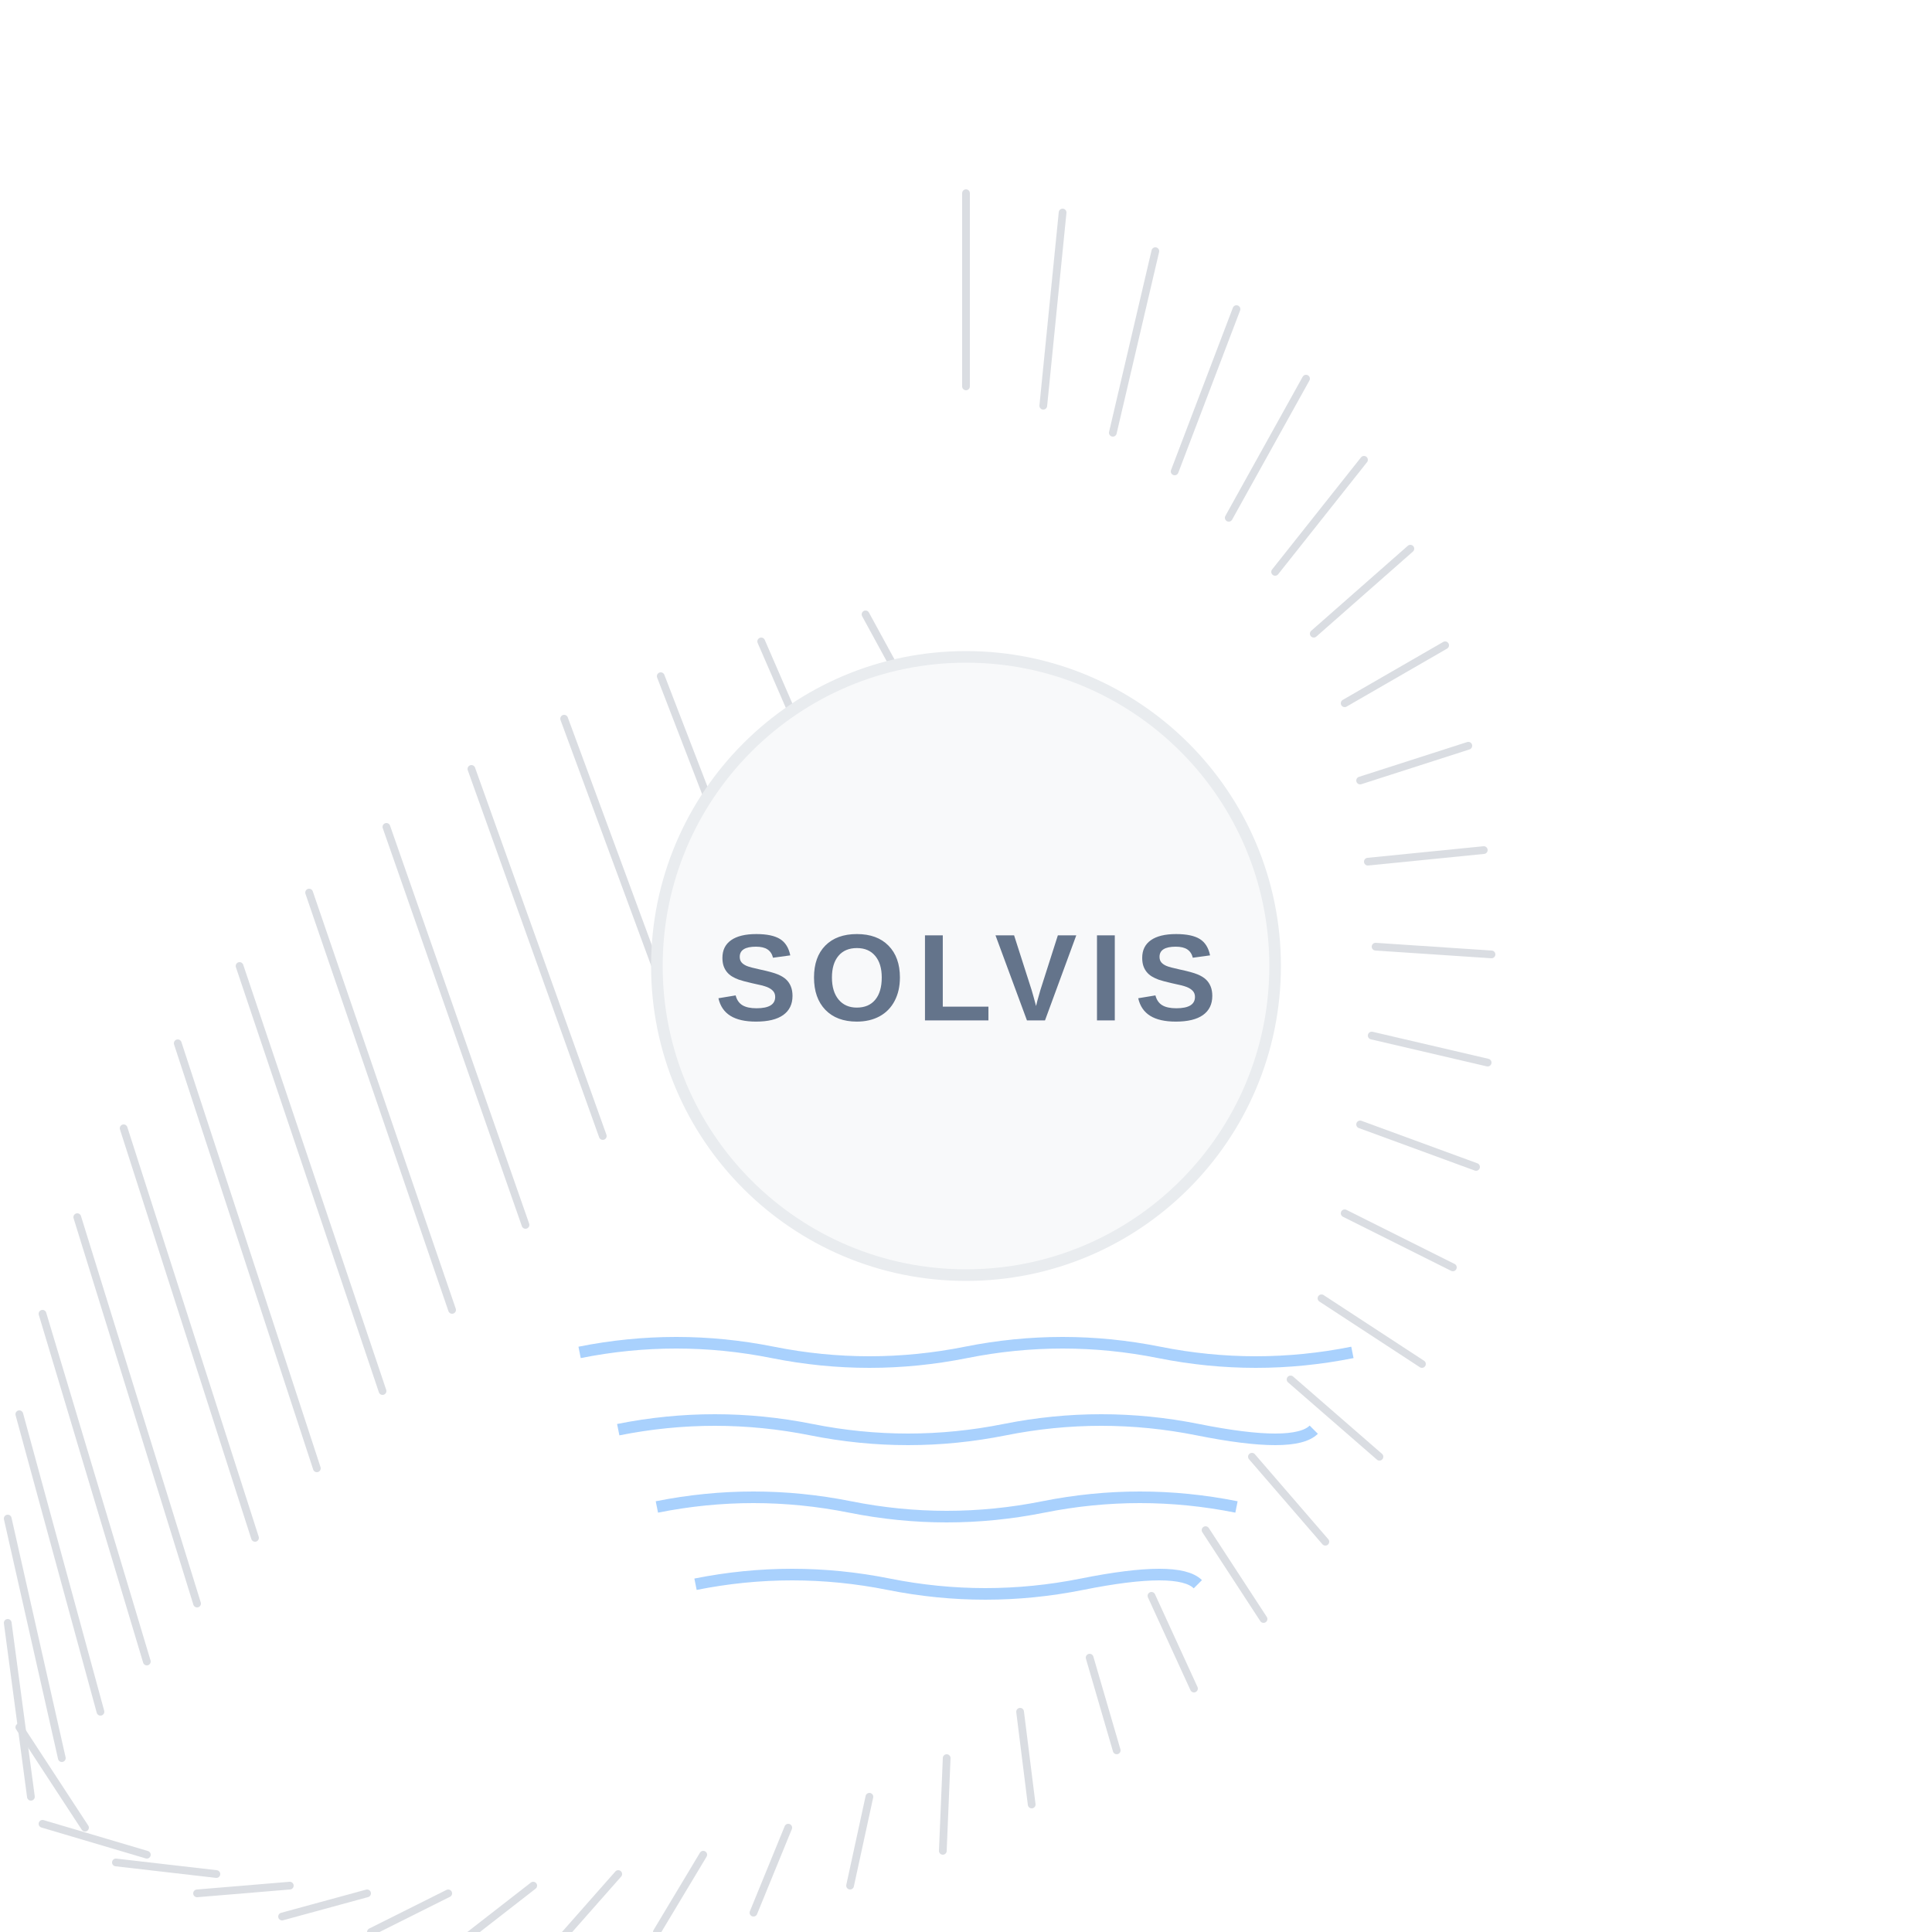
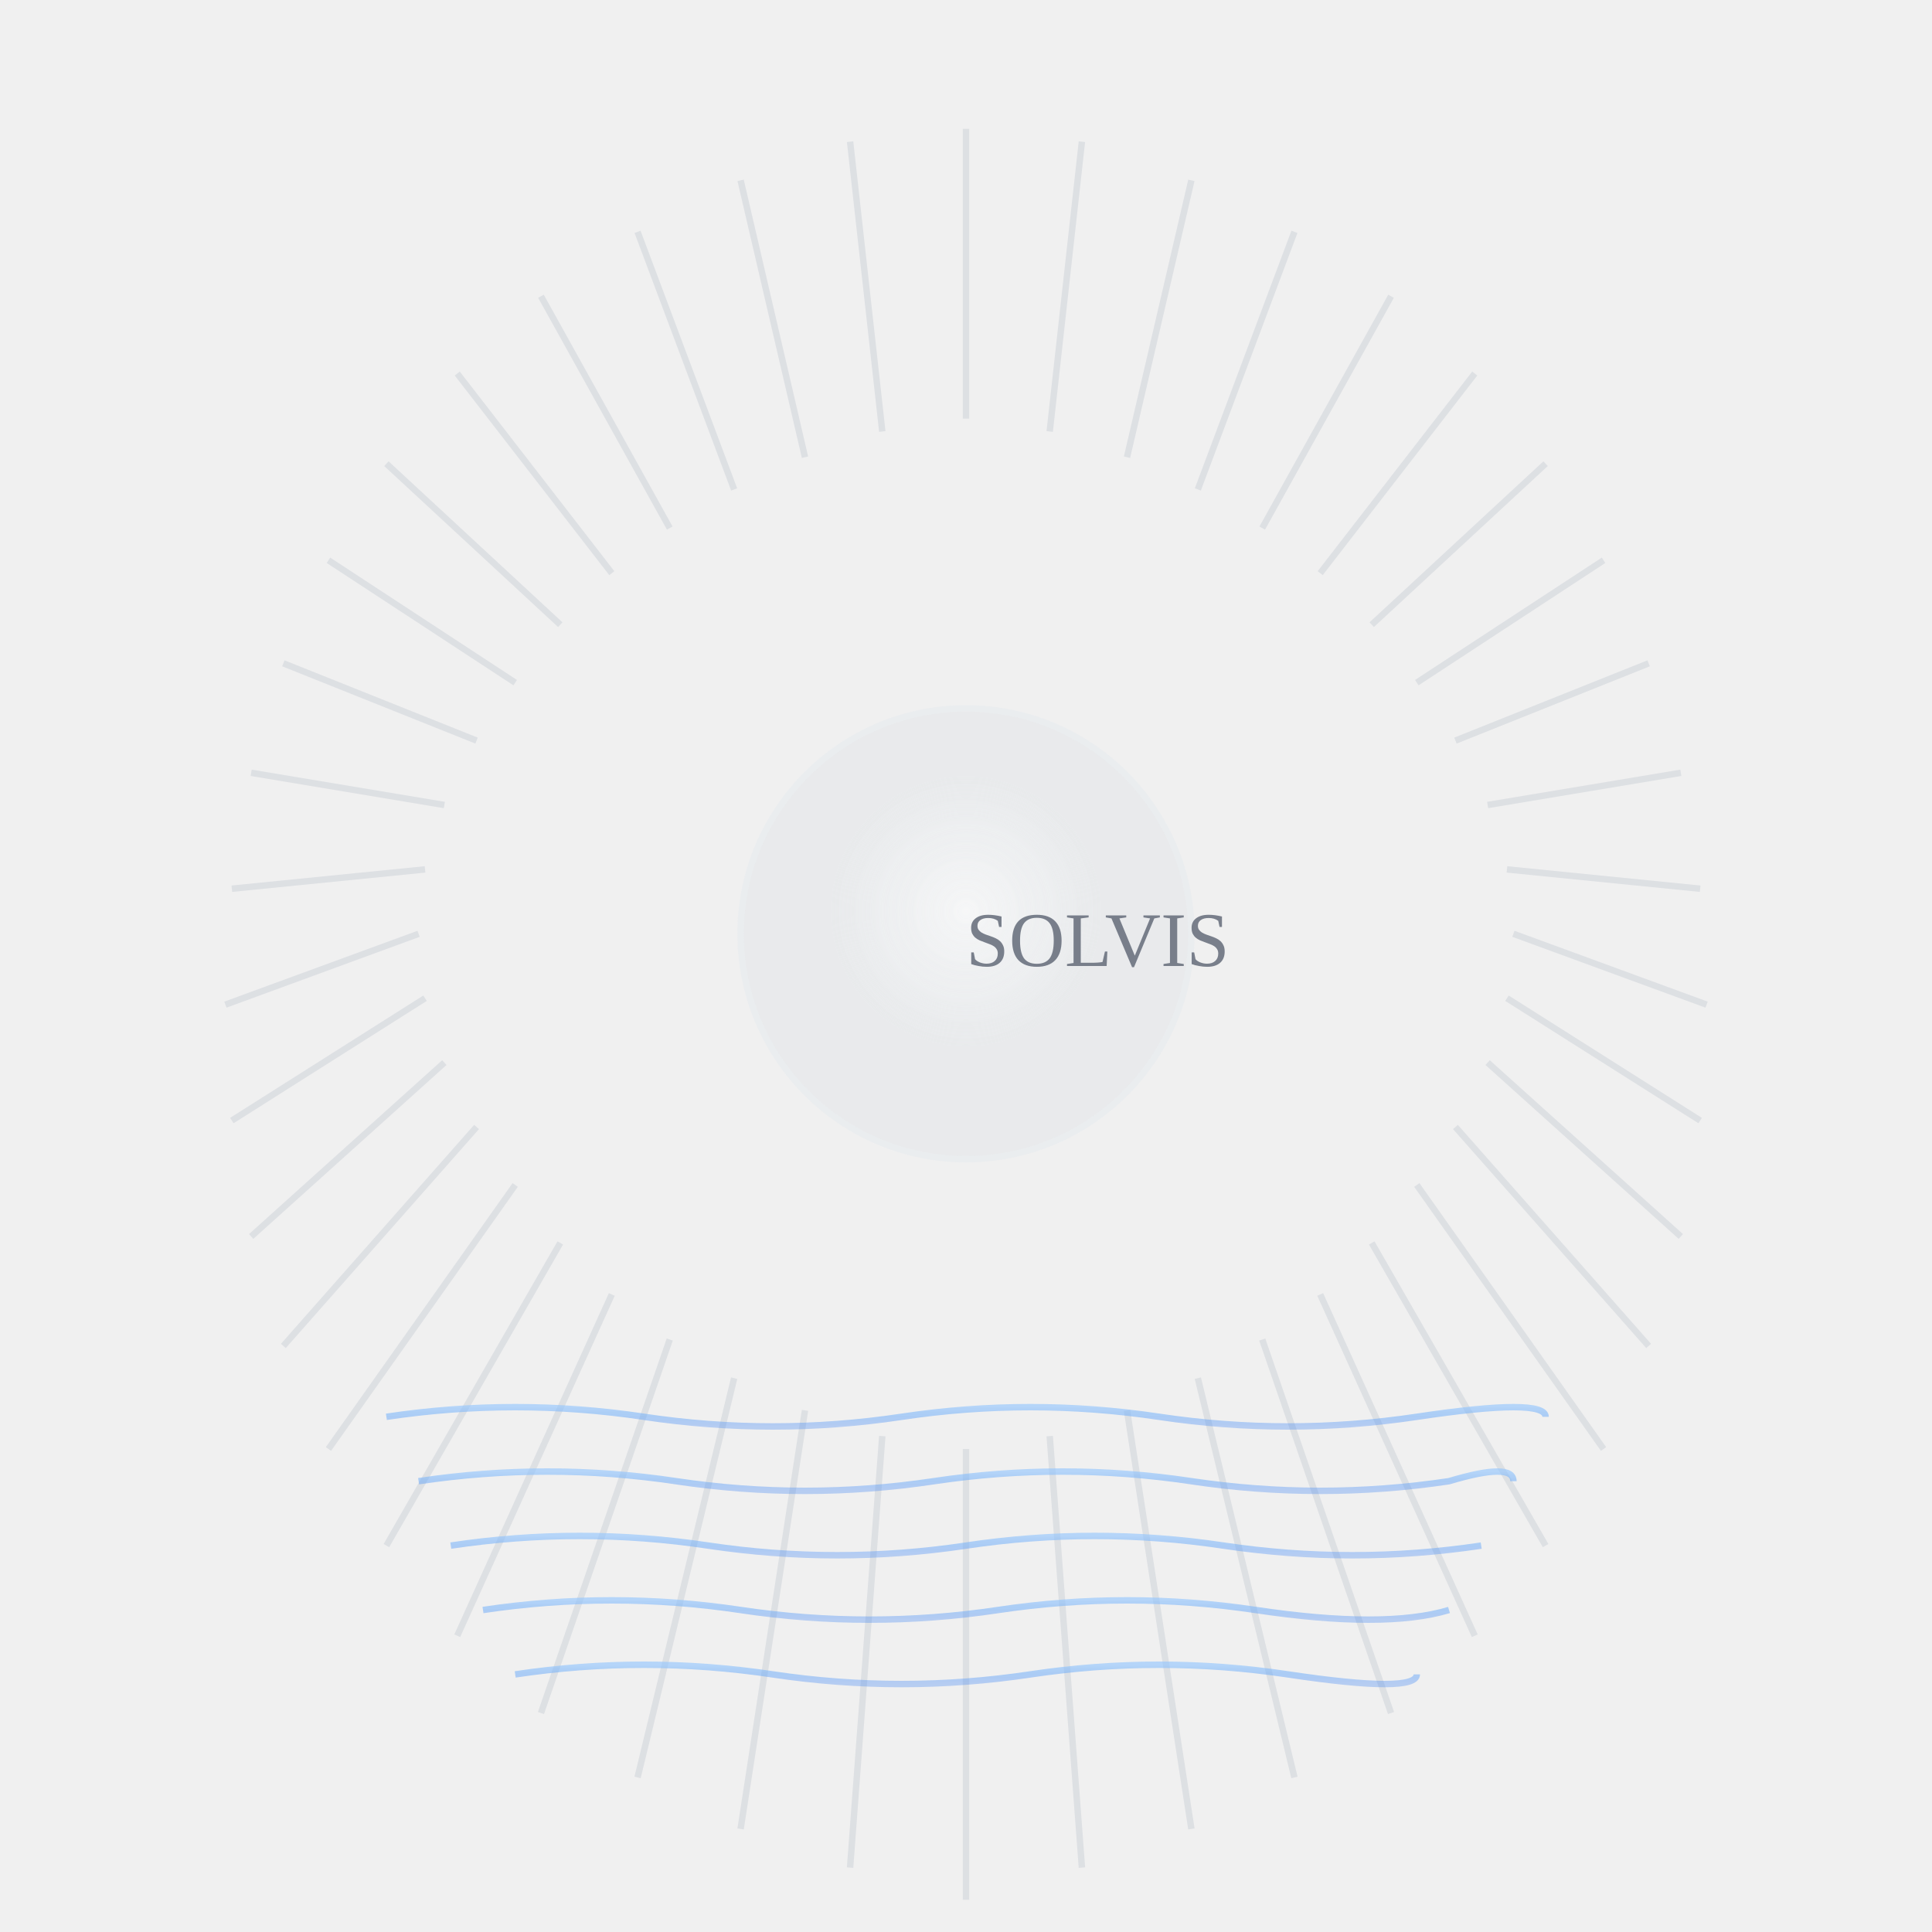
- <svg xmlns="http://www.w3.org/2000/svg" width="500" height="500" viewBox="0 0 500 500">
-   <rect width="500" height="500" fill="white" />
-   <g stroke="#d1d5db" stroke-width="2" stroke-linecap="round" opacity="0.8">
-     <line x1="250" y1="50" x2="250" y2="100" />
-     <line x1="275" y1="55" x2="270" y2="105" />
-     <line x1="299" y1="65" x2="288" y2="112" />
-     <line x1="320" y1="80" x2="304" y2="122" />
-     <line x1="338" y1="98" x2="318" y2="134" />
-     <line x1="353" y1="119" x2="330" y2="148" />
-     <line x1="365" y1="142" x2="340" y2="164" />
-     <line x1="374" y1="167" x2="348" y2="182" />
-     <line x1="380" y1="193" x2="352" y2="202" />
-     <line x1="384" y1="220" x2="354" y2="223" />
-     <line x1="386" y1="247" x2="356" y2="245" />
-     <line x1="385" y1="275" x2="355" y2="268" />
-     <line x1="382" y1="302" x2="352" y2="291" />
-     <line x1="376" y1="328" x2="348" y2="314" />
-     <line x1="368" y1="353" x2="342" y2="336" />
-     <line x1="357" y1="377" x2="334" y2="357" />
-     
-     }
-     <line x1="343" y1="399" x2="324" y2="377" />
-     <line x1="327" y1="419" x2="312" y2="396" />
-     <line x1="309" y1="437" x2="298" y2="413" />
-     <line x1="289" y1="453" x2="282" y2="429" />
-     <line x1="267" y1="467" x2="264" y2="443" />
-     <line x1="244" y1="479" x2="245" y2="455" />
-     <line x1="220" y1="488" x2="225" y2="465" />
-     <line x1="195" y1="495" x2="204" y2="473" />
-     <line x1="170" y1="500" x2="182" y2="480" />
-     <line x1="145" y1="502" x2="160" y2="485" />
-     <line x1="120" y1="502" x2="138" y2="488" />
-     <line x1="96" y1="500" x2="116" y2="490" />
-     <line x1="73" y1="496" x2="95" y2="490" />
-     <line x1="51" y1="490" x2="75" y2="488" />
-     <line x1="30" y1="482" x2="56" y2="485" />
-     <line x1="11" y1="472" x2="38" y2="480" />
-     <line x1="5" y1="447" x2="22" y2="473" />
-     <line x1="2" y1="420" x2="8" y2="465" />
-     <line x1="2" y1="393" x2="16" y2="455" />
-     <line x1="5" y1="366" x2="26" y2="443" />
-     <line x1="11" y1="340" x2="38" y2="430" />
-     <line x1="20" y1="315" x2="51" y2="415" />
-     <line x1="32" y1="292" x2="66" y2="398" />
-     <line x1="46" y1="270" x2="82" y2="380" />
-     <line x1="62" y1="250" x2="99" y2="360" />
-     <line x1="80" y1="231" x2="117" y2="339" />
-     <line x1="100" y1="214" x2="136" y2="317" />
-     <line x1="122" y1="199" x2="156" y2="294" />
-     <line x1="146" y1="186" x2="177" y2="270" />
-     <line x1="171" y1="175" x2="198" y2="245" />
-     <line x1="197" y1="166" x2="220" y2="219" />
-     <line x1="224" y1="159" x2="242" y2="192" />
+ <svg xmlns="http://www.w3.org/2000/svg" width="300" height="300" viewBox="0 0 300 300">
+   <defs>
+     <radialGradient id="sunGradient" cx="50%" cy="45%" r="30%">
+       <stop offset="0%" style="stop-color:#f8f9fa;stop-opacity:0.9" />
+       <stop offset="70%" style="stop-color:#e9ecef;stop-opacity:0.7" />
+       <stop offset="100%" style="stop-color:#dee2e6;stop-opacity:0.5" />
+     </radialGradient>
+     <linearGradient id="waveGradient" x1="0%" y1="0%" x2="0%" y2="100%">
+       <stop offset="0%" style="stop-color:#93c5fd;stop-opacity:0.8" />
+       <stop offset="50%" style="stop-color:#60a5fa;stop-opacity:0.6" />
+       <stop offset="100%" style="stop-color:#3b82f6;stop-opacity:0.4" />
+     </linearGradient>
+   </defs>
+   <g stroke="#d1d5db" strokeWidth="0.8" strokeLinecap="round" opacity="0.6">
+     <line x1="150" y1="20" x2="150" y2="65" />
+     <line x1="168" y1="22" x2="163" y2="67" />
+     <line x1="185" y1="28" x2="175" y2="71" />
+     <line x1="201" y1="36" x2="186" y2="76" />
+     <line x1="216" y1="46" x2="196" y2="82" />
+     <line x1="229" y1="58" x2="205" y2="89" />
+     <line x1="240" y1="72" x2="213" y2="97" />
+     <line x1="249" y1="87" x2="220" y2="106" />
+     <line x1="256" y1="103" x2="226" y2="115" />
+     <line x1="261" y1="120" x2="231" y2="125" />
+     <line x1="264" y1="138" x2="234" y2="135" />
+     <line x1="265" y1="156" x2="235" y2="145" />
+     <line x1="264" y1="174" x2="234" y2="155" />
+     <line x1="261" y1="192" x2="231" y2="165" />
+     <line x1="256" y1="209" x2="226" y2="175" />
+     <line x1="249" y1="225" x2="220" y2="184" />
+     <line x1="240" y1="240" x2="213" y2="193" />
+     <line x1="229" y1="254" x2="205" y2="201" />
+     <line x1="216" y1="266" x2="196" y2="208" />
+     <line x1="201" y1="276" x2="186" y2="214" />
+     <line x1="185" y1="284" x2="175" y2="219" />
+     <line x1="168" y1="290" x2="163" y2="223" />
+     <line x1="150" y1="295" x2="150" y2="225" />
+     <line x1="132" y1="290" x2="137" y2="223" />
+     <line x1="115" y1="284" x2="125" y2="219" />
+     <line x1="99" y1="276" x2="114" y2="214" />
+     <line x1="84" y1="266" x2="104" y2="208" />
+     <line x1="71" y1="254" x2="95" y2="201" />
+     <line x1="60" y1="240" x2="87" y2="193" />
+     <line x1="51" y1="225" x2="80" y2="184" />
+     <line x1="44" y1="209" x2="74" y2="175" />
+     <line x1="39" y1="192" x2="69" y2="165" />
+     <line x1="36" y1="174" x2="66" y2="155" />
+     <line x1="35" y1="156" x2="65" y2="145" />
+     <line x1="36" y1="138" x2="66" y2="135" />
+     <line x1="39" y1="120" x2="69" y2="125" />
+     <line x1="44" y1="103" x2="74" y2="115" />
+     <line x1="51" y1="87" x2="80" y2="106" />
+     <line x1="60" y1="72" x2="87" y2="97" />
+     <line x1="71" y1="58" x2="95" y2="89" />
+     <line x1="84" y1="46" x2="104" y2="82" />
+     <line x1="99" y1="36" x2="114" y2="76" />
+     <line x1="115" y1="28" x2="125" y2="71" />
+     <line x1="132" y1="22" x2="137" y2="67" />
  </g>
-   <circle cx="250" cy="250" r="80" fill="#f8f9fa" stroke="#e9ecef" stroke-width="3" />
-   <g stroke="#93c5fd" stroke-width="3" fill="none" opacity="0.8">
-     <path d="M150 350 Q175 345 200 350 Q225 355 250 350 Q275 345 300 350 Q325 355 350 350" />
-     <path d="M160 370 Q185 365 210 370 Q235 375 260 370 Q285 365 310 370 Q335 375 340 370" />
-     <path d="M170 390 Q195 385 220 390 Q245 395 270 390 Q295 385 320 390" />
-     <path d="M180 410 Q205 405 230 410 Q255 415 280 410 Q305 405 310 410" />
+   <circle cx="150" cy="145" r="35" fill="url(#sunGradient)" stroke="#e9ecef" strokeWidth="1" opacity="0.8" />
+   <g stroke="url(#waveGradient)" strokeWidth="1.5" fill="none" opacity="0.8">
+     <path d="M60 220 Q80 217 100 220 Q120 223 140 220 Q160 217 180 220 Q200 223 220 220 Q240 217 240 220" />
+     <path d="M65 230 Q85 227 105 230 Q125 233 145 230 Q165 227 185 230 Q205 233 225 230 Q235 227 235 230" />
+     <path d="M70 240 Q90 237 110 240 Q130 243 150 240 Q170 237 190 240 Q210 243 230 240" />
+     <path d="M75 250 Q95 247 115 250 Q135 253 155 250 Q175 247 195 250 Q215 253 225 250" />
+     <path d="M80 260 Q100 257 120 260 Q140 263 160 260 Q180 257 200 260 Q220 263 220 260" />
  </g>
-   <text x="250" y="255" text-anchor="middle" dominant-baseline="middle" fill="#64748b" font-size="32" font-weight="bold" letter-spacing="3" font-family="Arial, sans-serif">
+   <text x="150" y="150" textAnchor="middle" dominantBaseline="middle" fill="#6b7280" fontSize="16" fontWeight="bold" letterSpacing="1.5" fontFamily="Arial, sans-serif" opacity="0.9">
    SOLVIS
  </text>
</svg>
